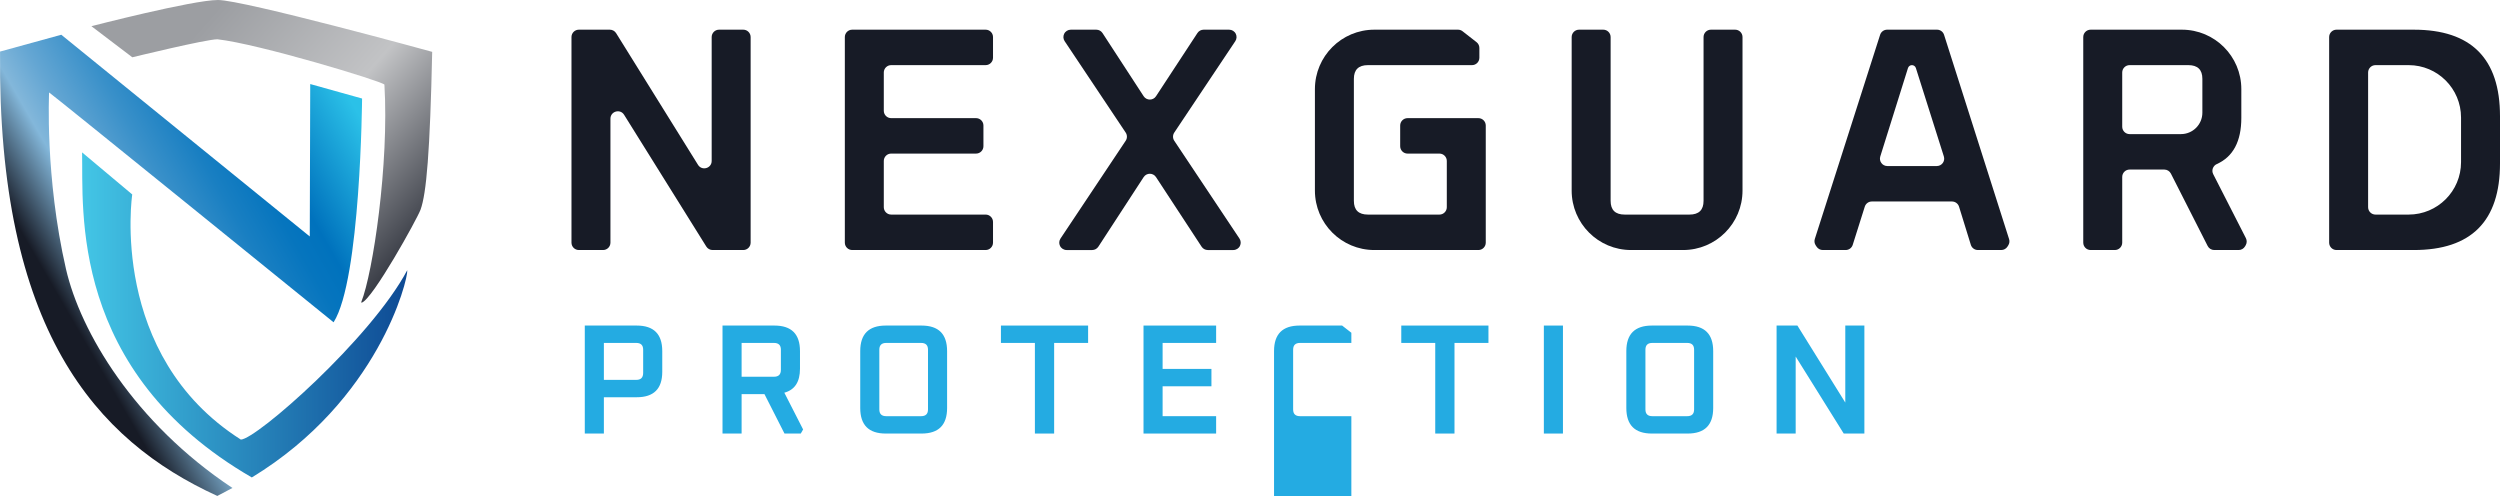
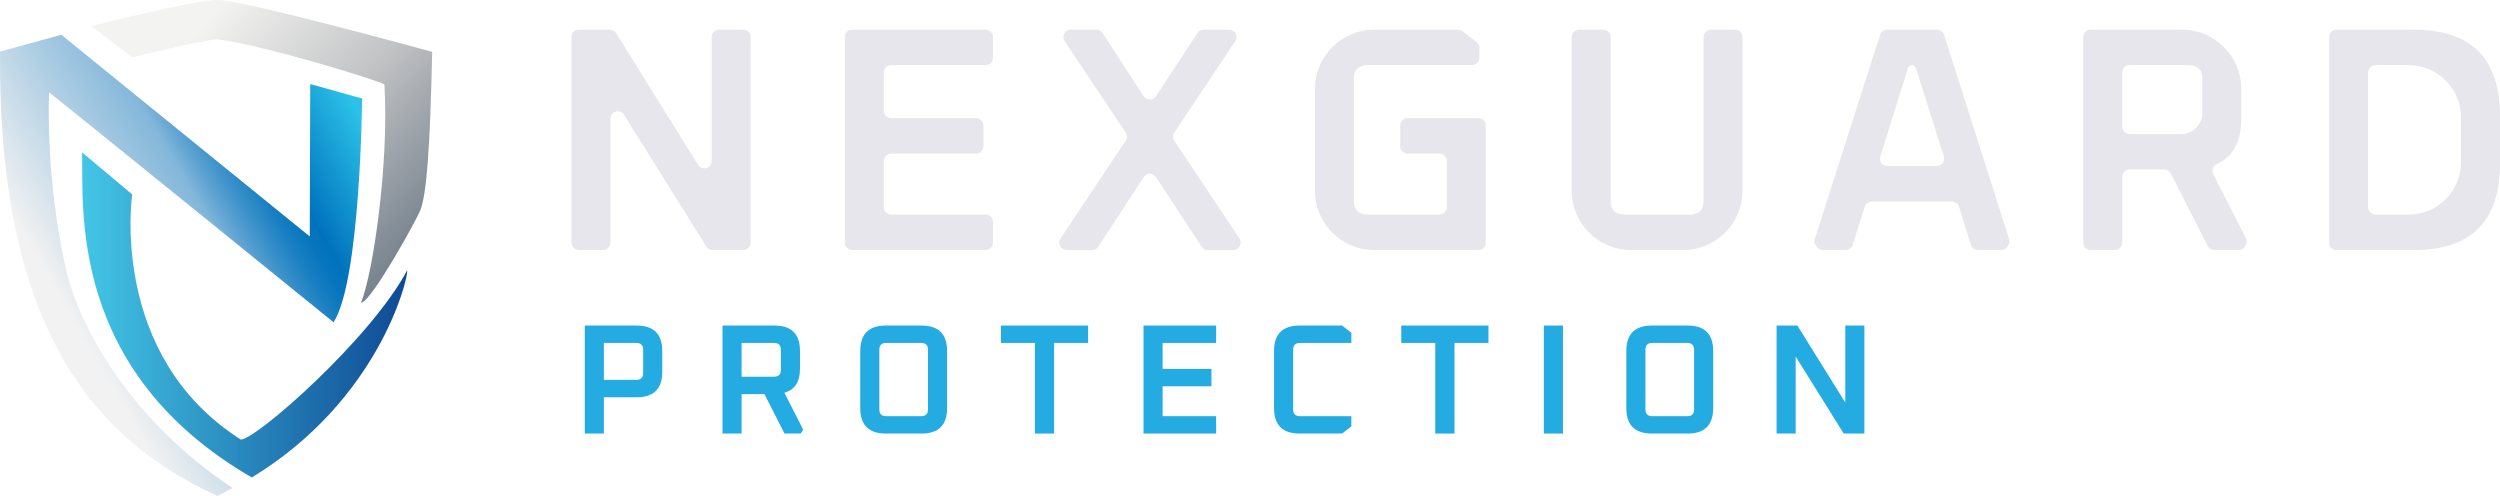
- <svg xmlns="http://www.w3.org/2000/svg" id="uuid-efe91dcf-ef8a-4b52-9569-78a6aa354b8e" viewBox="0 0 1418.07 281.31">
+ <svg xmlns="http://www.w3.org/2000/svg" id="uuid-c55f053f-7b9c-47c1-81ed-68609b6f6d58" viewBox="0 0 1418.07 281.31">
  <defs>
-     <linearGradient id="uuid-98636b08-4237-45ef-9167-0fb5cf014b1c" x1="120.384" y1="8.151" x2="265.337" y2="136.036" gradientUnits="userSpaceOnUse">
-       <stop offset="0" stop-color="#9c9ea2" />
+     <linearGradient id="uuid-1ac855b7-60fa-4cc6-8675-adbe0853adb6" x1="120.384" y1="8.151" x2="265.337" y2="136.036" gradientUnits="userSpaceOnUse">
+       <stop offset="0" stop-color="#f3f3f1" />
      <stop offset=".456" stop-color="#c2c3c5" />
-       <stop offset="1" stop-color="#171b26" />
+       <stop offset="1" stop-color="#657381" />
    </linearGradient>
-     <linearGradient id="uuid-d1d55d86-8ff1-4513-a835-b82f219a14dd" x1="34.788" y1="171.005" x2="207.296" y2="71.407" gradientUnits="userSpaceOnUse">
-       <stop offset="0" stop-color="#171b26" />
-       <stop offset=".185" stop-color="#83b7da" />
-       <stop offset=".275" stop-color="#64a6d3" />
-       <stop offset=".42" stop-color="#3990c9" />
-       <stop offset=".55" stop-color="#197fc2" />
-       <stop offset=".66" stop-color="#0675be" />
+     <linearGradient id="uuid-c020c8af-b72e-43a8-9080-8b1b929ae243" x1="34.788" y1="171.005" x2="207.296" y2="71.407" gradientUnits="userSpaceOnUse">
+       <stop offset="0" stop-color="#f2f2f2" />
+       <stop offset=".478" stop-color="#83b7da" />
+       <stop offset=".52" stop-color="#64a6d3" />
+       <stop offset=".588" stop-color="#3990c9" />
+       <stop offset=".649" stop-color="#197fc2" />
+       <stop offset=".701" stop-color="#0675be" />
      <stop offset=".737" stop-color="#0072bd" />
      <stop offset="1" stop-color="#2bc1e8" />
    </linearGradient>
-     <linearGradient id="uuid-01fd0033-5a9a-4214-959c-2bf53e5ecdc6" x1="46.56" y1="178.633" x2="231.035" y2="178.633" gradientUnits="userSpaceOnUse">
+     <linearGradient id="uuid-85e205a8-3c59-45bd-acdb-07143577d642" x1="46.56" y1="178.633" x2="231.035" y2="178.633" gradientUnits="userSpaceOnUse">
      <stop offset="0" stop-color="#43c6e6" />
      <stop offset="1" stop-color="#0e4a94" />
    </linearGradient>
  </defs>
-   <g id="uuid-2ce2ddd6-1537-4e88-8be9-2fb52339d8e8">
-     <path d="M51.847,14.856S109.31,0,123.651,0s121.5,29.371,121.499,29.411c-1.243,56.832-3.277,80.391-6.588,89.477-1.93,5.296-27.101,50.645-33.317,52.768-.207.071-.402-.121-.32-.324,6.609-16.446,15.833-78.328,13.124-123.36-2.058-2.128-71.537-23.124-94.707-25.688-6.504,0-48.282,10.213-48.282,10.213l-23.212-17.641" fill="url(#uuid-98636b08-4237-45ef-9167-0fb5cf014b1c)" />
-     <path d="M175.972,47.672l29.413,8.214s-.795,102.812-16.164,126.925c0,0-159.14-128.972-161.372-130.369.002.064-2.414,47.858,9.564,100.094,8.162,35.59,38.725,87.292,94.437,124.253,0,0-8.521,4.466-8.585,4.522C54.082,249.673-1.371,186.934.026,29.253l34.732-9.543,140.953,114.421.262-86.459Z" fill="url(#uuid-d1d55d86-8ff1-4513-a835-b82f219a14dd)" />
-     <path d="M46.56,86.438c1.782,1.437,28.449,23.86,28.449,23.86,0,0-13.633,91.199,61.611,139.049,8.793-.219,73.496-56.938,94.34-95.987.017-.031.065-.028.068.008.388,5.221-16.281,73.732-88.19,117.459C38.803,210.628,47.312,118.212,46.56,86.438Z" fill="url(#uuid-01fd0033-5a9a-4214-959c-2bf53e5ecdc6)" />
-     <path d="M324.159,137.636V21.024c0-2.313,1.875-4.188,4.188-4.188h17.577c1.447,0,2.792.747,3.557,1.976l46.456,74.694c2.225,3.577,7.745,2.001,7.745-2.212V21.024c0-2.313,1.875-4.188,4.188-4.188h13.722c2.313,0,4.188,1.875,4.188,4.188v116.612c0,2.313-1.875,4.188-4.188,4.188h-17.398c-1.445,0-2.788-.745-3.553-1.971l-46.639-74.745c-2.229-3.571-7.742-1.992-7.742,2.217v70.31c0,2.313-1.875,4.188-4.188,4.188h-13.723c-2.313,0-4.188-1.875-4.188-4.188Z" fill="#171b26" />
-     <path d="M479.214,137.636V21.024c0-2.313,1.875-4.188,4.188-4.188h75.673c2.313,0,4.188,1.875,4.188,4.188v11.731c0,2.313-1.875,4.188-4.188,4.188h-53.573c-2.313,0-4.188,1.875-4.188,4.188v21.693c0,2.313,1.875,4.188,4.188,4.188h48.14c2.313,0,4.188,1.875,4.188,4.188v11.729c0,2.313-1.875,4.188-4.188,4.188h-48.14c-2.313,0-4.188,1.875-4.188,4.188v26.222c0,2.313,1.875,4.188,4.188,4.188h53.573c2.313,0,4.188,1.875,4.188,4.188v11.729c0,2.313-1.875,4.188-4.188,4.188h-75.673c-2.313,0-4.188-1.875-4.188-4.188Z" fill="#171b26" />
-     <path d="M601.542,135.311l36.978-55.466c.939-1.408.938-3.242-.002-4.649l-34.619-51.845c-.822-1.231-.933-2.804-.293-4.138h0c.697-1.452,2.165-2.376,3.776-2.376h14.477c1.416,0,2.737.716,3.51,1.903l23.34,35.838c1.649,2.532,5.356,2.538,7.013.01l23.504-35.858c.774-1.181,2.091-1.892,3.503-1.892h14.484c1.611,0,3.078.923,3.776,2.375l0.0.001c.641,1.334.53,2.908-.292,4.139l-34.619,51.845c-.94,1.407-.94,3.241-.002,4.649l36.978,55.466c.82,1.23.931,2.802.291,4.135l-.001.002c-.697,1.452-2.165,2.376-3.776,2.376h-14.484c-1.412,0-2.73-.712-3.504-1.893l-25.858-39.477c-1.656-2.529-5.364-2.524-7.014.009l-25.694,39.458c-.773,1.187-2.093,1.903-3.51,1.903h-14.475c-1.611,0-3.079-.924-3.776-2.376l-.001-.002c-.64-1.333-.529-2.905.291-4.135Z" fill="#171b26" />
-     <path d="M745.855,108.109v-57.557c0-18.621,15.095-33.716,33.716-33.716h47.446c.933,0,1.84.312,2.575.885l7.938,6.19c1.018.794,1.613,2.012,1.613,3.303v5.541c0,2.313-1.875,4.188-4.188,4.188h-59.03c-5.314,0-7.969,2.599-7.969,7.789v69.196c0,5.194,2.655,7.79,7.969,7.79h40.555c2.313,0,4.188-1.875,4.188-4.188v-26.222c0-2.313-1.875-4.188-4.188-4.188h-18.07c-2.313,0-4.188-1.875-4.188-4.188v-11.729c0-2.313,1.875-4.188,4.188-4.188h40.168c2.313,0,4.188,1.875,4.188,4.188v66.434c0,2.313-1.875,4.188-4.188,4.188h-59.007c-18.621,0-33.716-15.095-33.716-33.716Z" fill="#171b26" />
-     <path d="M891.493,108.11V21.024c0-2.313,1.875-4.188,4.188-4.188h13.723c2.313,0,4.188,1.875,4.188,4.188v92.904c0,5.194,2.654,7.79,7.969,7.79h36.772c5.312,0,7.971-2.597,7.971-7.79V21.024c0-2.313,1.875-4.188,4.188-4.188h13.722c2.313,0,4.188,1.875,4.188,4.188v87.087c0,18.62-15.094,33.714-33.714,33.714h-29.483c-18.62,0-33.714-15.094-33.714-33.714Z" fill="#171b26" />
-     <path d="M1029.412,135.555l37.038-115.808c.555-1.735,2.168-2.913,3.989-2.913h28.296c1.824,0,3.438,1.18,3.991,2.918l36.886,115.876c.373,1.171.212,2.448-.439,3.49l-.46.736c-.765,1.225-2.108,1.969-3.552,1.969h-13.248c-1.837,0-3.459-1.196-4.002-2.951l-6.689-21.631c-.543-1.755-2.165-2.951-4.002-2.951h-45.467c-1.827,0-3.444,1.185-3.994,2.927l-6.846,21.679c-.55,1.743-2.167,2.927-3.994,2.927h-12.983c-1.401,0-2.708-.7-3.485-1.865l-.536-.805c-.707-1.06-.892-2.385-.504-3.599ZM1070.546,94.183h28.069c2.832,0,4.848-2.752,3.993-5.452l-15.87-50.149c-.309-.975-1.214-1.638-2.237-1.638h0c-1.026,0-1.932.666-2.239,1.645l-15.713,50.154c-.845,2.698,1.17,5.441,3.997,5.441Z" fill="#171b26" />
-     <path d="M1181.68,137.636V21.024c0-2.313,1.875-4.188,4.188-4.188h51.763c18.62,0,33.714,15.094,33.714,33.714v16.281c0,13.344-4.643,22.089-13.928,26.239-2.186.977-3.111,3.581-2.022,5.713l18.539,36.305c.645,1.264.607,2.769-.102,3.998l-.371.643c-.748,1.296-2.131,2.095-3.628,2.095h-13.849c-1.577,0-3.02-.886-3.734-2.292l-20.857-41.064c-.714-1.406-2.157-2.292-3.734-2.292h-19.688c-2.313,0-4.188,1.875-4.188,4.188v37.27c0,2.313-1.875,4.188-4.188,4.188h-13.723c-2.313,0-4.188-1.875-4.188-4.188ZM1207.969,76.069h29.12c6.715,0,12.158-5.443,12.158-12.158v-19.179c0-5.19-2.657-7.789-7.969-7.789h-33.308c-2.313,0-4.188,1.875-4.188,4.188v30.749c0,2.313,1.875,4.188,4.188,4.188Z" fill="#171b26" />
-     <path d="M1321.158,137.636V21.024c0-2.313,1.875-4.188,4.188-4.188h43.814c32.606,0,48.909,16.366,48.909,49.091v26.808c0,32.727-16.302,49.09-48.909,49.09h-43.814c-2.313,0-4.188-1.875-4.188-4.188ZM1347.447,121.718h18.795c16.419,0,29.729-13.31,29.729-29.729v-25.316c0-16.419-13.31-29.729-29.729-29.729h-18.795c-2.313,0-4.188,1.875-4.188,4.188v76.398c0,2.313,1.875,4.188,4.188,4.188Z" fill="#171b26" />
+   <g id="uuid-9c8d39ad-d50a-4b6f-9e81-f18984c90a6e">
+     <path d="M51.847,14.856S109.31,0,123.651,0s121.5,29.371,121.499,29.411c-1.243,56.832-3.277,80.391-6.588,89.477-1.93,5.296-27.101,50.645-33.317,52.768-.207.071-.402-.121-.32-.324,6.609-16.446,15.833-78.328,13.124-123.36-2.058-2.128-71.537-23.124-94.707-25.688-6.504,0-48.282,10.213-48.282,10.213l-23.212-17.641" fill="url(#uuid-1ac855b7-60fa-4cc6-8675-adbe0853adb6)" />
+     <path d="M175.972,47.672l29.413,8.214s-.795,102.812-16.164,126.925c0,0-159.14-128.972-161.372-130.369.002.064-2.414,47.858,9.564,100.094,8.162,35.59,38.725,87.292,94.437,124.253,0,0-8.521,4.466-8.585,4.522C54.082,249.673-1.371,186.934.026,29.253l34.732-9.543,140.953,114.421.262-86.459Z" fill="url(#uuid-c020c8af-b72e-43a8-9080-8b1b929ae243)" />
+     <path d="M46.56,86.438c1.782,1.437,28.449,23.86,28.449,23.86,0,0-13.633,91.199,61.611,139.049,8.793-.219,73.496-56.938,94.34-95.987.017-.031.065-.028.068.008.388,5.221-16.281,73.732-88.19,117.459C38.803,210.628,47.312,118.212,46.56,86.438Z" fill="url(#uuid-85e205a8-3c59-45bd-acdb-07143577d642)" />
+     <path d="M324.159,137.636V21.024c0-2.313,1.875-4.188,4.188-4.188h17.577c1.447,0,2.792.747,3.557,1.976l46.456,74.694c2.225,3.577,7.745,2.001,7.745-2.212V21.024c0-2.313,1.875-4.188,4.188-4.188h13.722c2.313,0,4.188,1.875,4.188,4.188v116.612c0,2.313-1.875,4.188-4.188,4.188h-17.398c-1.445,0-2.788-.745-3.553-1.971l-46.639-74.745c-2.229-3.571-7.742-1.992-7.742,2.217v70.31c0,2.313-1.875,4.188-4.188,4.188h-13.723c-2.313,0-4.188-1.875-4.188-4.188Z" fill="#e6e6ec" />
+     <path d="M479.214,137.636V21.024c0-2.313,1.875-4.188,4.188-4.188h75.673c2.313,0,4.188,1.875,4.188,4.188v11.731c0,2.313-1.875,4.188-4.188,4.188h-53.573c-2.313,0-4.188,1.875-4.188,4.188v21.693c0,2.313,1.875,4.188,4.188,4.188h48.14c2.313,0,4.188,1.875,4.188,4.188v11.729c0,2.313-1.875,4.188-4.188,4.188h-48.14c-2.313,0-4.188,1.875-4.188,4.188v26.222c0,2.313,1.875,4.188,4.188,4.188h53.573c2.313,0,4.188,1.875,4.188,4.188v11.729c0,2.313-1.875,4.188-4.188,4.188h-75.673c-2.313,0-4.188-1.875-4.188-4.188Z" fill="#e6e6ec" />
+     <path d="M601.542,135.311l36.978-55.466c.939-1.408.938-3.242-.002-4.649l-34.619-51.845c-.822-1.231-.933-2.804-.293-4.138h0c.697-1.452,2.165-2.376,3.776-2.376h14.477c1.416,0,2.737.716,3.51,1.903l23.34,35.838c1.649,2.532,5.356,2.538,7.013.01l23.504-35.858c.774-1.181,2.091-1.892,3.503-1.892h14.484c1.611,0,3.078.923,3.776,2.375l0.0.001c.641,1.334.53,2.908-.292,4.139l-34.619,51.845c-.94,1.407-.94,3.241-.002,4.649l36.978,55.466c.82,1.23.931,2.802.291,4.135l-.001.002c-.697,1.452-2.165,2.376-3.776,2.376h-14.484c-1.412,0-2.73-.712-3.504-1.893l-25.858-39.477c-1.656-2.529-5.364-2.524-7.014.009l-25.694,39.458c-.773,1.187-2.093,1.903-3.51,1.903h-14.475c-1.611,0-3.079-.924-3.776-2.376l-.001-.002c-.64-1.333-.529-2.905.291-4.135Z" fill="#e6e6ec" />
+     <path d="M745.855,108.109v-57.557c0-18.621,15.095-33.716,33.716-33.716h47.446c.933,0,1.84.312,2.575.885l7.938,6.19c1.018.794,1.613,2.012,1.613,3.303v5.541c0,2.313-1.875,4.188-4.188,4.188h-59.03c-5.314,0-7.969,2.599-7.969,7.789v69.196c0,5.194,2.655,7.79,7.969,7.79h40.555c2.313,0,4.188-1.875,4.188-4.188v-26.222c0-2.313-1.875-4.188-4.188-4.188h-18.07c-2.313,0-4.188-1.875-4.188-4.188v-11.729c0-2.313,1.875-4.188,4.188-4.188h40.168c2.313,0,4.188,1.875,4.188,4.188v66.434c0,2.313-1.875,4.188-4.188,4.188h-59.007c-18.621,0-33.716-15.095-33.716-33.716Z" fill="#e6e6ec" />
+     <path d="M891.493,108.11V21.024c0-2.313,1.875-4.188,4.188-4.188h13.723c2.313,0,4.188,1.875,4.188,4.188v92.904c0,5.194,2.654,7.79,7.969,7.79h36.772c5.312,0,7.971-2.597,7.971-7.79V21.024c0-2.313,1.875-4.188,4.188-4.188h13.722c2.313,0,4.188,1.875,4.188,4.188v87.087c0,18.62-15.094,33.714-33.714,33.714h-29.483c-18.62,0-33.714-15.094-33.714-33.714Z" fill="#e6e6ec" />
+     <path d="M1029.412,135.555l37.038-115.808c.555-1.735,2.168-2.913,3.989-2.913h28.296c1.824,0,3.438,1.18,3.991,2.918l36.886,115.876c.373,1.171.212,2.448-.439,3.49l-.46.736c-.765,1.225-2.108,1.969-3.552,1.969h-13.248c-1.837,0-3.459-1.196-4.002-2.951l-6.689-21.631c-.543-1.755-2.165-2.951-4.002-2.951h-45.467c-1.827,0-3.444,1.185-3.994,2.927l-6.846,21.679c-.55,1.743-2.167,2.927-3.994,2.927h-12.983c-1.401,0-2.708-.7-3.485-1.865l-.536-.805c-.707-1.06-.892-2.385-.504-3.599ZM1070.546,94.183h28.069c2.832,0,4.848-2.752,3.993-5.452l-15.87-50.149c-.309-.975-1.214-1.638-2.237-1.638h0c-1.026,0-1.932.666-2.239,1.645l-15.713,50.154c-.845,2.698,1.17,5.441,3.997,5.441Z" fill="#e6e6ec" />
+     <path d="M1181.68,137.636V21.024c0-2.313,1.875-4.188,4.188-4.188h51.763c18.62,0,33.714,15.094,33.714,33.714v16.281c0,13.344-4.643,22.089-13.928,26.239-2.186.977-3.111,3.581-2.022,5.713l18.539,36.305c.645,1.264.607,2.769-.102,3.998l-.371.643c-.748,1.296-2.131,2.095-3.628,2.095h-13.849c-1.577,0-3.02-.886-3.734-2.292l-20.857-41.064c-.714-1.406-2.157-2.292-3.734-2.292h-19.688c-2.313,0-4.188,1.875-4.188,4.188v37.27c0,2.313-1.875,4.188-4.188,4.188h-13.723c-2.313,0-4.188-1.875-4.188-4.188ZM1207.969,76.069h29.12c6.715,0,12.158-5.443,12.158-12.158v-19.179c0-5.19-2.657-7.789-7.969-7.789h-33.308c-2.313,0-4.188,1.875-4.188,4.188v30.749c0,2.313,1.875,4.188,4.188,4.188Z" fill="#e6e6ec" />
+     <path d="M1321.158,137.636V21.024c0-2.313,1.875-4.188,4.188-4.188h43.814c32.606,0,48.909,16.366,48.909,49.091v26.808c0,32.727-16.302,49.09-48.909,49.09h-43.814c-2.313,0-4.188-1.875-4.188-4.188ZM1347.447,121.718h18.795c16.419,0,29.729-13.31,29.729-29.729v-25.316c0-16.419-13.31-29.729-29.729-29.729h-18.795c-2.313,0-4.188,1.875-4.188,4.188v76.398c0,2.313,1.875,4.188,4.188,4.188Z" fill="#e6e6ec" />
    <path d="M331.706,245.921v-61.255h29.474c9.646,0,14.471,4.824,14.471,14.47v11.808c0,9.588-4.825,14.382-14.471,14.382h-18.643v20.596h-10.831ZM342.537,215.471h18.376c2.604,0,3.906-1.301,3.906-3.906v-13.228c0-2.544-1.303-3.817-3.906-3.817h-18.376v20.951Z" fill="#24abe2" />
    <path d="M409.828,245.921v-61.255h29.474c9.646,0,14.471,4.824,14.471,14.47v10.032c0,7.457-2.961,11.984-8.878,13.582l10.653,20.862-1.332,2.309h-9.232l-11.363-22.371h-12.961v22.371h-10.831ZM420.659,213.696h18.376c2.604,0,3.906-1.301,3.906-3.906v-11.452c0-2.544-1.303-3.817-3.906-3.817h-18.376v19.176Z" fill="#24abe2" />
    <path d="M487.949,231.451v-32.314c0-9.646,4.823-14.47,14.471-14.47h20.329c9.646,0,14.471,4.824,14.471,14.47v32.314c0,9.647-4.824,14.471-14.471,14.471h-20.329c-9.647,0-14.471-4.823-14.471-14.471ZM498.78,232.249c0,2.546,1.301,3.817,3.905,3.817h19.797c2.604,0,3.906-1.271,3.906-3.817v-33.912c0-2.544-1.302-3.817-3.906-3.817h-19.797c-2.604,0-3.905,1.273-3.905,3.817v33.912Z" fill="#24abe2" />
    <path d="M567.758,194.52v-9.854h49.447v9.854h-19.264v51.401h-10.92v-51.401h-19.264Z" fill="#24abe2" />
    <path d="M648.632,245.921v-61.255h41.191v9.854h-30.36v14.737h27.697v9.854h-27.697v16.956h30.36v9.854h-41.191Z" fill="#24abe2" />
-     <path d="M722.671,231.451v-32.314c0-9.646,4.823-14.47,14.471-14.47h24.146l5.238,4.083v5.771h-29.119c-2.604,0-3.905,1.273-3.905,3.817v33.912c0,2.546,1.301,3.817,3.905,3.817h29.119v5.   77051l-5.238,4.084h-24.146c-9.647,0-14.471-4.823-14.471-14.471Z" fill="#24abe2" />
+     <path d="M722.671,231.451v-32.314c0-9.646,4.823-14.47,14.471-14.47h24.146l5.238,4.083v5.771h-29.119c-2.604,0-3.905,1.273-3.905,3.817v33.912c0,2.546,1.301,3.817,3.905,3.817h29.119v5.771l-5.238,4.084h-24.146c-9.647,0-14.471-4.823-14.471-14.471Z" fill="#24abe2" />
    <path d="M794.845,194.52v-9.854h49.447v9.854h-19.264v51.401h-10.92v-51.401h-19.264Z" fill="#24abe2" />
    <path d="M875.718,245.921v-61.255h10.831v61.255h-10.831Z" fill="#24abe2" />
    <path d="M922.502,231.451v-32.314c0-9.646,4.823-14.47,14.471-14.47h20.329c9.646,0,14.471,4.824,14.471,14.47v32.314c0,9.647-4.824,14.471-14.471,14.471h-20.329c-9.647,0-14.471-4.823-14.471-14.471ZM933.333,232.249c0,2.546,1.301,3.817,3.905,3.817h19.797c2.604,0,3.906-1.271,3.906-3.817v-33.912c0-2.544-1.302-3.817-3.906-3.817h-19.797c-2.604,0-3.905,1.273-3.905,3.817v33.912Z" fill="#24abe2" />
    <path d="M1007.726,245.921v-61.255h11.808l27.165,43.678v-43.678h10.83v61.255h-11.718l-27.254-43.678v43.678h-10.831Z" fill="#24abe2" />
  </g>
</svg>
